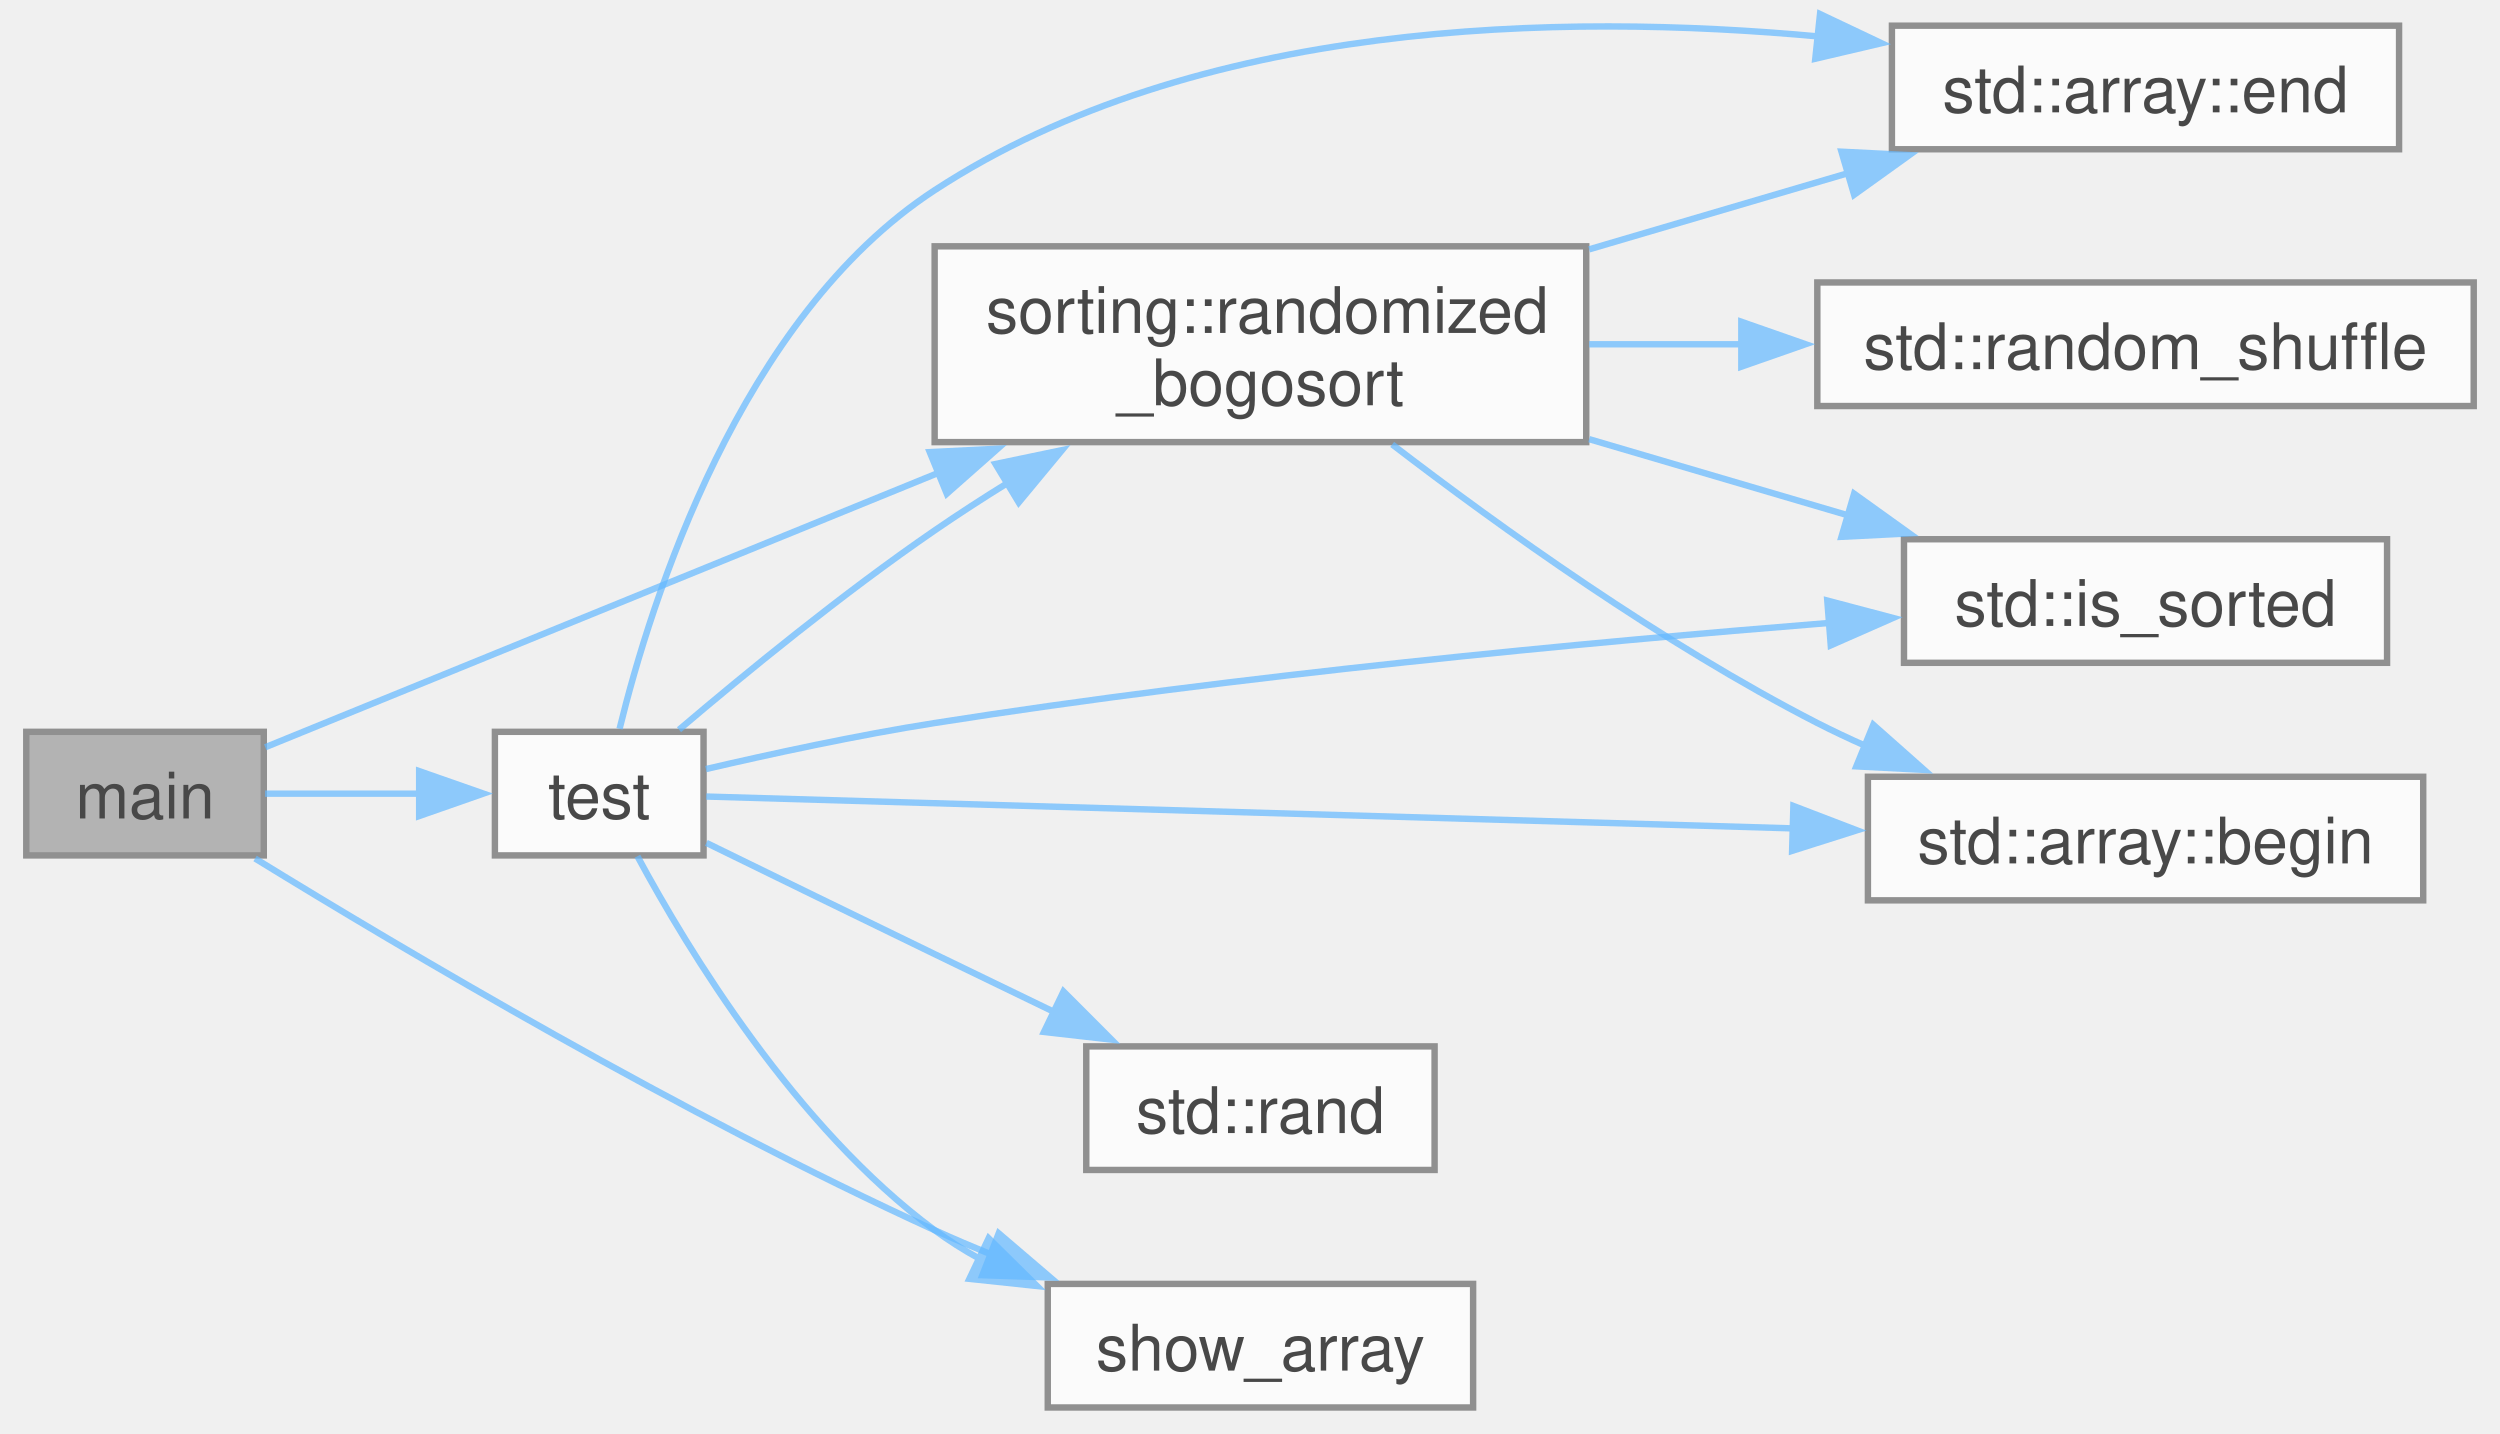
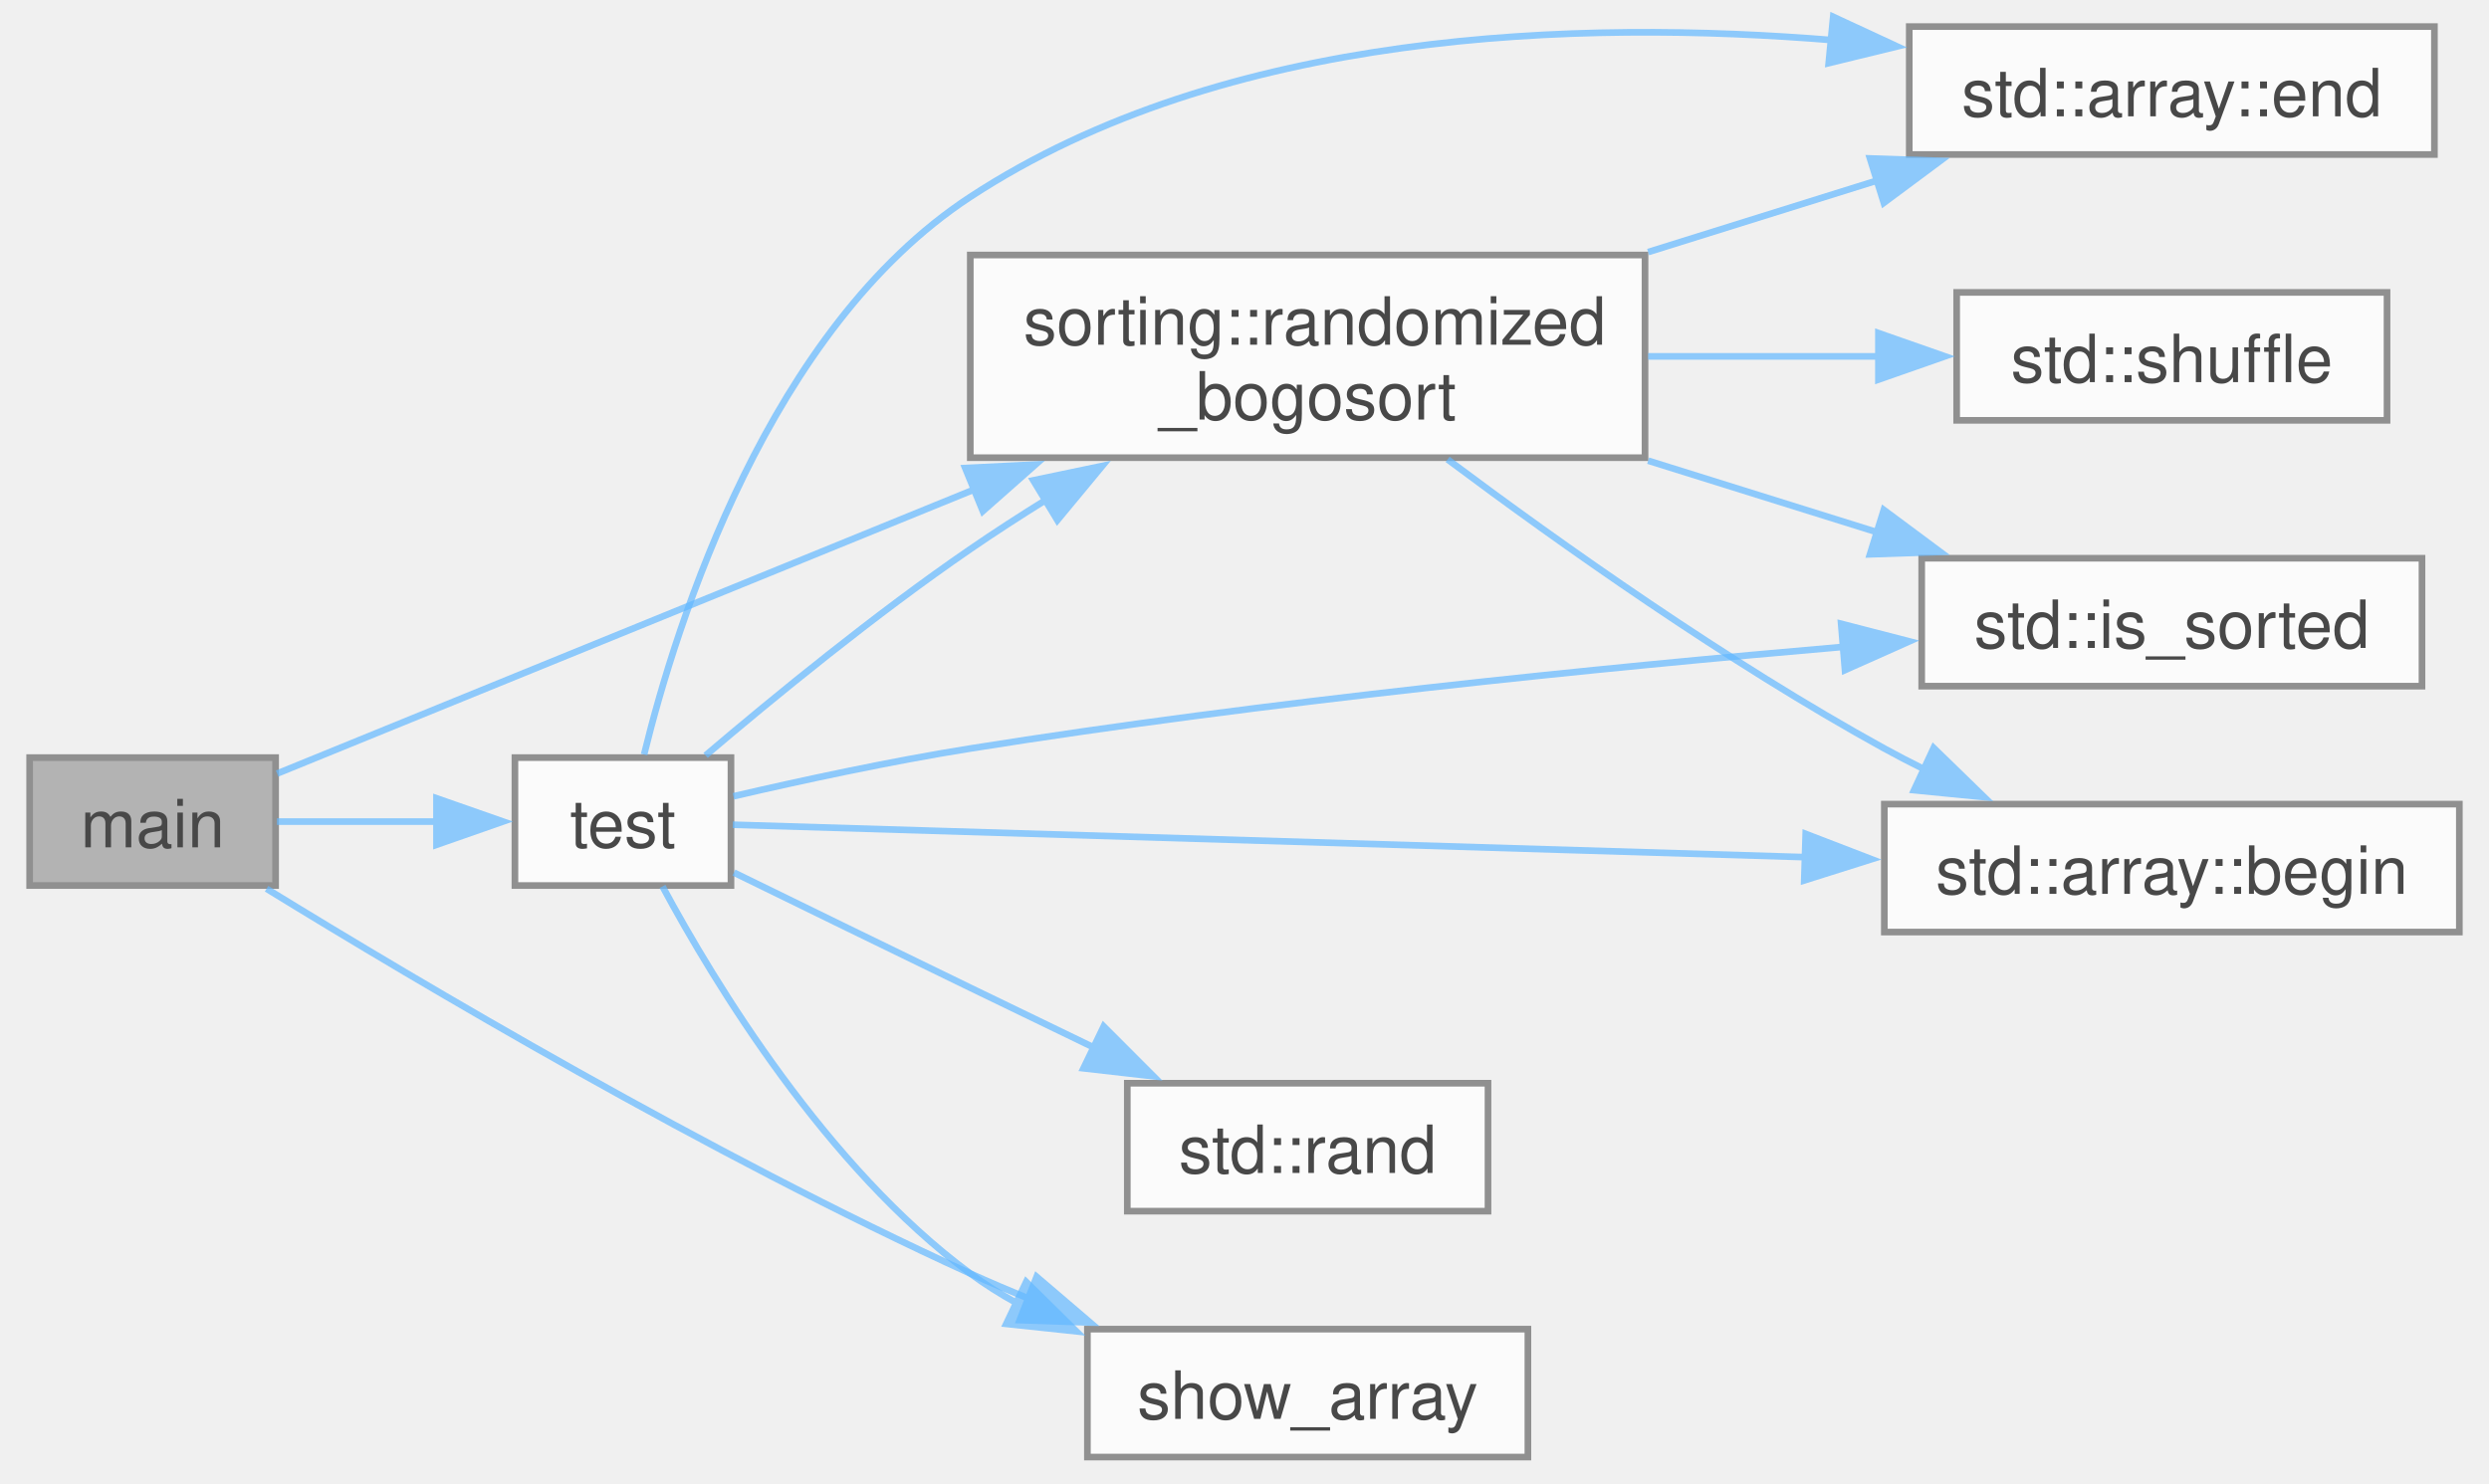
- <svg xmlns="http://www.w3.org/2000/svg" xmlns:xlink="http://www.w3.org/1999/xlink" width="389pt" height="223pt" viewBox="0.00 0.00 389.25 223.25">
+ <svg xmlns="http://www.w3.org/2000/svg" xmlns:xlink="http://www.w3.org/1999/xlink" width="374pt" height="223pt" viewBox="0.00 0.00 373.50 223.25">
  <svg id="main" version="1.1" xml:space="preserve">
    <style type="text/css">
.node, .edge {opacity: 0.7;}
.node.selected, .edge.selected {opacity: 1;}
.edge:hover path { stroke: red; }
.edge:hover polygon { stroke: red; fill: red; }
</style>
    <svg id="graph" class="graph">
      <g id="graph0" class="graph" transform="scale(1 1) rotate(0) translate(4 219.25)">
        <g id="Node000001" class="node">
          <g id="a_Node000001">
            <a xlink:title=" ">
              <polygon fill="#999999" stroke="#666666" points="37,-105.25 0,-105.25 0,-86 37,-86 37,-105.25" />
              <text text-anchor="middle" x="18.5" y="-91.75" font-family="Helvetica,sans-Serif" font-size="10.00">main</text>
            </a>
          </g>
        </g>
        <g id="Node000002" class="node">
          <g id="a_Node000002">
            <a xlink:href="../../d5/d91/namespacesorting.html#affc6ee160142cd017f8c4b213437d0fd" target="_top" xlink:title=" ">
              <polygon fill="white" stroke="#666666" points="243,-180.88 141.5,-180.88 141.5,-150.38 243,-150.38 243,-180.88" />
              <text text-anchor="start" x="149.5" y="-167.38" font-family="Helvetica,sans-Serif" font-size="10.00">sorting::randomized</text>
              <text text-anchor="middle" x="192.25" y="-156.12" font-family="Helvetica,sans-Serif" font-size="10.00">_bogosort</text>
            </a>
          </g>
        </g>
        <g id="edge1_Node000001_Node000002" class="edge">
          <g id="a_edge1_Node000001_Node000002">
            <a xlink:title=" ">
              <path fill="none" stroke="#63b8ff" d="M37.23,-102.85C61.78,-112.86 107.05,-131.31 142.18,-145.63" />
              <polygon fill="#63b8ff" stroke="#63b8ff" points="140.74,-148.82 151.32,-149.35 143.39,-142.34 140.74,-148.82" />
            </a>
          </g>
        </g>
        <g id="Node000007" class="node">
          <g id="a_Node000007">
            <a xlink:href="../../d5/ddb/bogo__sort_8cpp.html#ae8adaeff66471f9ed84f2e673b38a859" target="_top" xlink:title=" ">
              <polygon fill="white" stroke="#666666" points="225.38,-19.25 159.12,-19.25 159.12,0 225.38,0 225.38,-19.25" />
              <text text-anchor="middle" x="192.25" y="-5.75" font-family="Helvetica,sans-Serif" font-size="10.00">show_array</text>
            </a>
          </g>
        </g>
        <g id="edge6_Node000001_Node000007" class="edge">
          <g id="a_edge6_Node000001_Node000007">
            <a xlink:title=" ">
              <path fill="none" stroke="#63b8ff" d="M35.64,-85.52C58.59,-71.41 102.23,-45.53 141.5,-27.62 144.4,-26.3 147.43,-25.01 150.49,-23.76" />
              <polygon fill="#63b8ff" stroke="#63b8ff" points="151.48,-27.13 159.53,-20.25 148.94,-20.61 151.48,-27.13" />
            </a>
          </g>
        </g>
        <g id="Node000008" class="node">
          <g id="a_Node000008">
            <a xlink:href="../../d5/ddb/bogo__sort_8cpp.html#ae1a3968e7947464bee7714f6d43b7002" target="_top" xlink:title=" ">
              <polygon fill="white" stroke="#666666" points="105.5,-105.25 73,-105.25 73,-86 105.5,-86 105.5,-105.25" />
              <text text-anchor="middle" x="89.25" y="-91.75" font-family="Helvetica,sans-Serif" font-size="10.00">test</text>
            </a>
          </g>
        </g>
        <g id="edge7_Node000001_Node000008" class="edge">
          <g id="a_edge7_Node000001_Node000008">
            <a xlink:title=" ">
              <path fill="none" stroke="#63b8ff" d="M37.2,-95.62C44.58,-95.62 53.31,-95.62 61.45,-95.62" />
              <polygon fill="#63b8ff" stroke="#63b8ff" points="61.2,-99.13 71.2,-95.63 61.2,-92.13 61.2,-99.13" />
            </a>
          </g>
        </g>
        <g id="Node000003" class="node">
          <g id="a_Node000003">
            <a target="_blank" xlink:href="http://en.cppreference.com/w/cpp/container/array/begin.html#" xlink:title=" ">
-               <polygon fill="white" stroke="#666666" points="373.38,-98.25 286.88,-98.25 286.88,-79 373.38,-79 373.38,-98.25" />
-               <text text-anchor="middle" x="330.12" y="-84.75" font-family="Helvetica,sans-Serif" font-size="10.00">std::array::begin</text>
+               <polygon fill="white" stroke="#666666" points="365.5,-98.25 279,-98.25 279,-79 365.5,-79 365.5,-98.25" />
+               <text text-anchor="middle" x="322.25" y="-84.75" font-family="Helvetica,sans-Serif" font-size="10.00">std::array::begin</text>
            </a>
          </g>
        </g>
        <g id="edge2_Node000002_Node000003" class="edge">
          <g id="a_edge2_Node000002_Node000003">
            <a xlink:title=" ">
-               <path fill="none" stroke="#63b8ff" d="M212.77,-150.02C229.58,-137.12 254.88,-118.99 279,-106.62 281.4,-105.4 283.89,-104.22 286.44,-103.09" />
-               <polygon fill="#63b8ff" stroke="#63b8ff" points="287.72,-106.35 295.65,-99.32 285.07,-99.87 287.72,-106.35" />
+               <path fill="none" stroke="#63b8ff" d="M213.3,-150.12C230.23,-137.46 255.41,-119.6 279,-106.62 280.94,-105.56 282.95,-104.51 285.01,-103.49" />
+               <polygon fill="#63b8ff" stroke="#63b8ff" points="286.42,-106.7 294.02,-99.31 283.47,-100.35 286.42,-106.7" />
            </a>
          </g>
        </g>
        <g id="Node000004" class="node">
          <g id="a_Node000004">
            <a target="_blank" xlink:href="http://en.cppreference.com/w/cpp/container/array/end.html#" xlink:title=" ">
-               <polygon fill="white" stroke="#666666" points="369.62,-215.25 290.62,-215.25 290.62,-196 369.62,-196 369.62,-215.25" />
-               <text text-anchor="middle" x="330.12" y="-201.75" font-family="Helvetica,sans-Serif" font-size="10.00">std::array::end</text>
+               <polygon fill="white" stroke="#666666" points="361.75,-215.25 282.75,-215.25 282.75,-196 361.75,-196 361.75,-215.25" />
+               <text text-anchor="middle" x="322.25" y="-201.75" font-family="Helvetica,sans-Serif" font-size="10.00">std::array::end</text>
            </a>
          </g>
        </g>
        <g id="edge3_Node000002_Node000004" class="edge">
          <g id="a_edge3_Node000002_Node000004">
            <a xlink:title=" ">
-               <path fill="none" stroke="#63b8ff" d="M243.46,-180.41C256.67,-184.3 270.85,-188.47 283.79,-192.28" />
-               <polygon fill="#63b8ff" stroke="#63b8ff" points="282.76,-195.62 293.34,-195.09 284.73,-188.91 282.76,-195.62" />
+               <path fill="none" stroke="#63b8ff" d="M243.47,-181.32C254.92,-184.9 266.99,-188.67 278.12,-192.15" />
+               <polygon fill="#63b8ff" stroke="#63b8ff" points="276.84,-195.41 287.42,-195.05 278.92,-188.73 276.84,-195.41" />
            </a>
          </g>
        </g>
        <g id="Node000005" class="node">
          <g id="a_Node000005">
            <a target="_blank" xlink:href="http://en.cppreference.com/w/cpp/algorithm/is_sorted.html#" xlink:title=" ">
-               <polygon fill="white" stroke="#666666" points="367.75,-135.25 292.5,-135.25 292.5,-116 367.75,-116 367.75,-135.25" />
-               <text text-anchor="middle" x="330.12" y="-121.75" font-family="Helvetica,sans-Serif" font-size="10.00">std::is_sorted</text>
+               <polygon fill="white" stroke="#666666" points="359.88,-135.25 284.62,-135.25 284.62,-116 359.88,-116 359.88,-135.25" />
+               <text text-anchor="middle" x="322.25" y="-121.75" font-family="Helvetica,sans-Serif" font-size="10.00">std::is_sorted</text>
            </a>
          </g>
        </g>
        <g id="edge4_Node000002_Node000005" class="edge">
          <g id="a_edge4_Node000002_Node000005">
            <a xlink:title=" ">
-               <path fill="none" stroke="#63b8ff" d="M243.46,-150.84C256.67,-146.95 270.85,-142.78 283.79,-138.97" />
-               <polygon fill="#63b8ff" stroke="#63b8ff" points="284.73,-142.34 293.34,-136.16 282.76,-135.63 284.73,-142.34" />
+               <path fill="none" stroke="#63b8ff" d="M243.47,-149.93C254.92,-146.35 266.99,-142.58 278.12,-139.1" />
+               <polygon fill="#63b8ff" stroke="#63b8ff" points="278.92,-142.52 287.42,-136.2 276.84,-135.84 278.92,-142.52" />
            </a>
          </g>
        </g>
        <g id="Node000006" class="node">
          <g id="a_Node000006">
            <a target="_blank" xlink:href="http://en.cppreference.com/w/cpp/algorithm/random_shuffle.html#" xlink:title=" ">
-               <polygon fill="white" stroke="#666666" points="381.25,-175.25 279,-175.25 279,-156 381.25,-156 381.25,-175.25" />
-               <text text-anchor="middle" x="330.12" y="-161.75" font-family="Helvetica,sans-Serif" font-size="10.00">std::random_shuffle</text>
+               <polygon fill="white" stroke="#666666" points="354.62,-175.25 289.88,-175.25 289.88,-156 354.62,-156 354.62,-175.25" />
+               <text text-anchor="middle" x="322.25" y="-161.75" font-family="Helvetica,sans-Serif" font-size="10.00">std::shuffle</text>
            </a>
          </g>
        </g>
        <g id="edge5_Node000002_Node000006" class="edge">
          <g id="a_edge5_Node000002_Node000006">
            <a xlink:title=" ">
-               <path fill="none" stroke="#63b8ff" d="M243.46,-165.62C251.18,-165.62 259.23,-165.62 267.17,-165.62" />
-               <polygon fill="#63b8ff" stroke="#63b8ff" points="267.16,-169.13 277.16,-165.63 267.16,-162.13 267.16,-169.13" />
+               <path fill="none" stroke="#63b8ff" d="M243.47,-165.62C255.01,-165.62 267.18,-165.62 278.37,-165.62" />
+               <polygon fill="#63b8ff" stroke="#63b8ff" points="278.11,-169.13 288.11,-165.63 278.11,-162.13 278.11,-169.13" />
            </a>
          </g>
        </g>
        <g id="edge12_Node000008_Node000002" class="edge">
          <g id="a_edge12_Node000008_Node000002">
            <a xlink:title=" ">
              <path fill="none" stroke="#63b8ff" d="M101.68,-105.58C111.83,-114.21 127.22,-126.83 141.5,-136.62 145.15,-139.13 149.03,-141.64 152.95,-144.07" />
              <polygon fill="#63b8ff" stroke="#63b8ff" points="150.98,-146.97 161.36,-149.14 154.6,-140.98 150.98,-146.97" />
            </a>
          </g>
        </g>
        <g id="edge8_Node000008_Node000003" class="edge">
          <g id="a_edge8_Node000008_Node000003">
            <a xlink:title=" ">
-               <path fill="none" stroke="#63b8ff" d="M105.92,-95.17C139.74,-94.17 220.91,-91.8 275.47,-90.2" />
-               <polygon fill="#63b8ff" stroke="#63b8ff" points="275.27,-93.7 285.16,-89.91 275.07,-86.71 275.27,-93.7" />
+               <path fill="none" stroke="#63b8ff" d="M105.77,-95.15C138.21,-94.17 214.57,-91.86 267.09,-90.27" />
+               <polygon fill="#63b8ff" stroke="#63b8ff" points="267.17,-93.77 277.06,-89.96 266.95,-86.77 267.17,-93.77" />
            </a>
          </g>
        </g>
        <g id="edge9_Node000008_Node000004" class="edge">
          <g id="a_edge9_Node000008_Node000004">
            <a xlink:title=" ">
-               <path fill="none" stroke="#63b8ff" d="M92.42,-105.72C97.3,-125.64 111.15,-169.81 141.5,-189.62 182.2,-216.19 238.91,-217.3 279.3,-213.56" />
-               <polygon fill="#63b8ff" stroke="#63b8ff" points="279.42,-217.06 288.99,-212.52 278.68,-210.1 279.42,-217.06" />
+               <path fill="none" stroke="#63b8ff" d="M92.43,-105.71C97.32,-125.62 111.19,-169.76 141.5,-189.62 179.78,-214.71 232.9,-216.38 271.46,-213.19" />
+               <polygon fill="#63b8ff" stroke="#63b8ff" points="271.31,-216.72 280.92,-212.26 270.63,-209.75 271.31,-216.72" />
            </a>
          </g>
        </g>
        <g id="edge10_Node000008_Node000005" class="edge">
          <g id="a_edge10_Node000008_Node000005">
            <a xlink:title=" ">
-               <path fill="none" stroke="#63b8ff" d="M105.87,-99.45C115.98,-101.8 129.45,-104.73 141.5,-106.62 188.69,-114.06 243.04,-119.19 281.05,-122.23" />
-               <polygon fill="#63b8ff" stroke="#63b8ff" points="280.55,-125.7 290.79,-122.99 281.09,-118.72 280.55,-125.7" />
+               <path fill="none" stroke="#63b8ff" d="M105.87,-99.43C115.98,-101.78 129.46,-104.7 141.5,-106.62 185.82,-113.7 236.72,-118.8 273.02,-121.93" />
+               <polygon fill="#63b8ff" stroke="#63b8ff" points="272.5,-125.39 282.76,-122.74 273.08,-118.42 272.5,-125.39" />
            </a>
          </g>
        </g>
        <g id="edge13_Node000008_Node000007" class="edge">
          <g id="a_edge13_Node000008_Node000007">
            <a xlink:title=" ">
              <path fill="none" stroke="#63b8ff" d="M95.2,-85.87C103.08,-71.23 119.86,-43.61 141.5,-27.62 143.68,-26.01 146.02,-24.53 148.46,-23.18" />
              <polygon fill="#63b8ff" stroke="#63b8ff" points="149.91,-26.36 157.45,-18.92 146.91,-20.04 149.91,-26.36" />
            </a>
          </g>
        </g>
        <g id="Node000009" class="node">
          <g id="a_Node000009">
            <a target="_blank" xlink:href="http://en.cppreference.com/w/cpp/numeric/random/rand.html#" xlink:title=" ">
              <polygon fill="white" stroke="#666666" points="219.38,-56.25 165.12,-56.25 165.12,-37 219.38,-37 219.38,-56.25" />
              <text text-anchor="middle" x="192.25" y="-42.75" font-family="Helvetica,sans-Serif" font-size="10.00">std::rand</text>
            </a>
          </g>
        </g>
        <g id="edge11_Node000008_Node000009" class="edge">
          <g id="a_edge11_Node000008_Node000009">
            <a xlink:title=" ">
              <path fill="none" stroke="#63b8ff" d="M105.94,-87.95C116.08,-82.99 129.56,-76.41 141.5,-70.62 147.58,-67.68 154.08,-64.53 160.31,-61.52" />
              <polygon fill="#63b8ff" stroke="#63b8ff" points="161.57,-64.8 169.06,-57.3 158.53,-58.5 161.57,-64.8" />
            </a>
          </g>
        </g>
      </g>
    </svg>
  </svg>
  <style type="text/css">

[data-mouse-over-selected='false'] { opacity: 0.7; }
[data-mouse-over-selected='true']  { opacity: 1.0; }

</style>
</svg>
